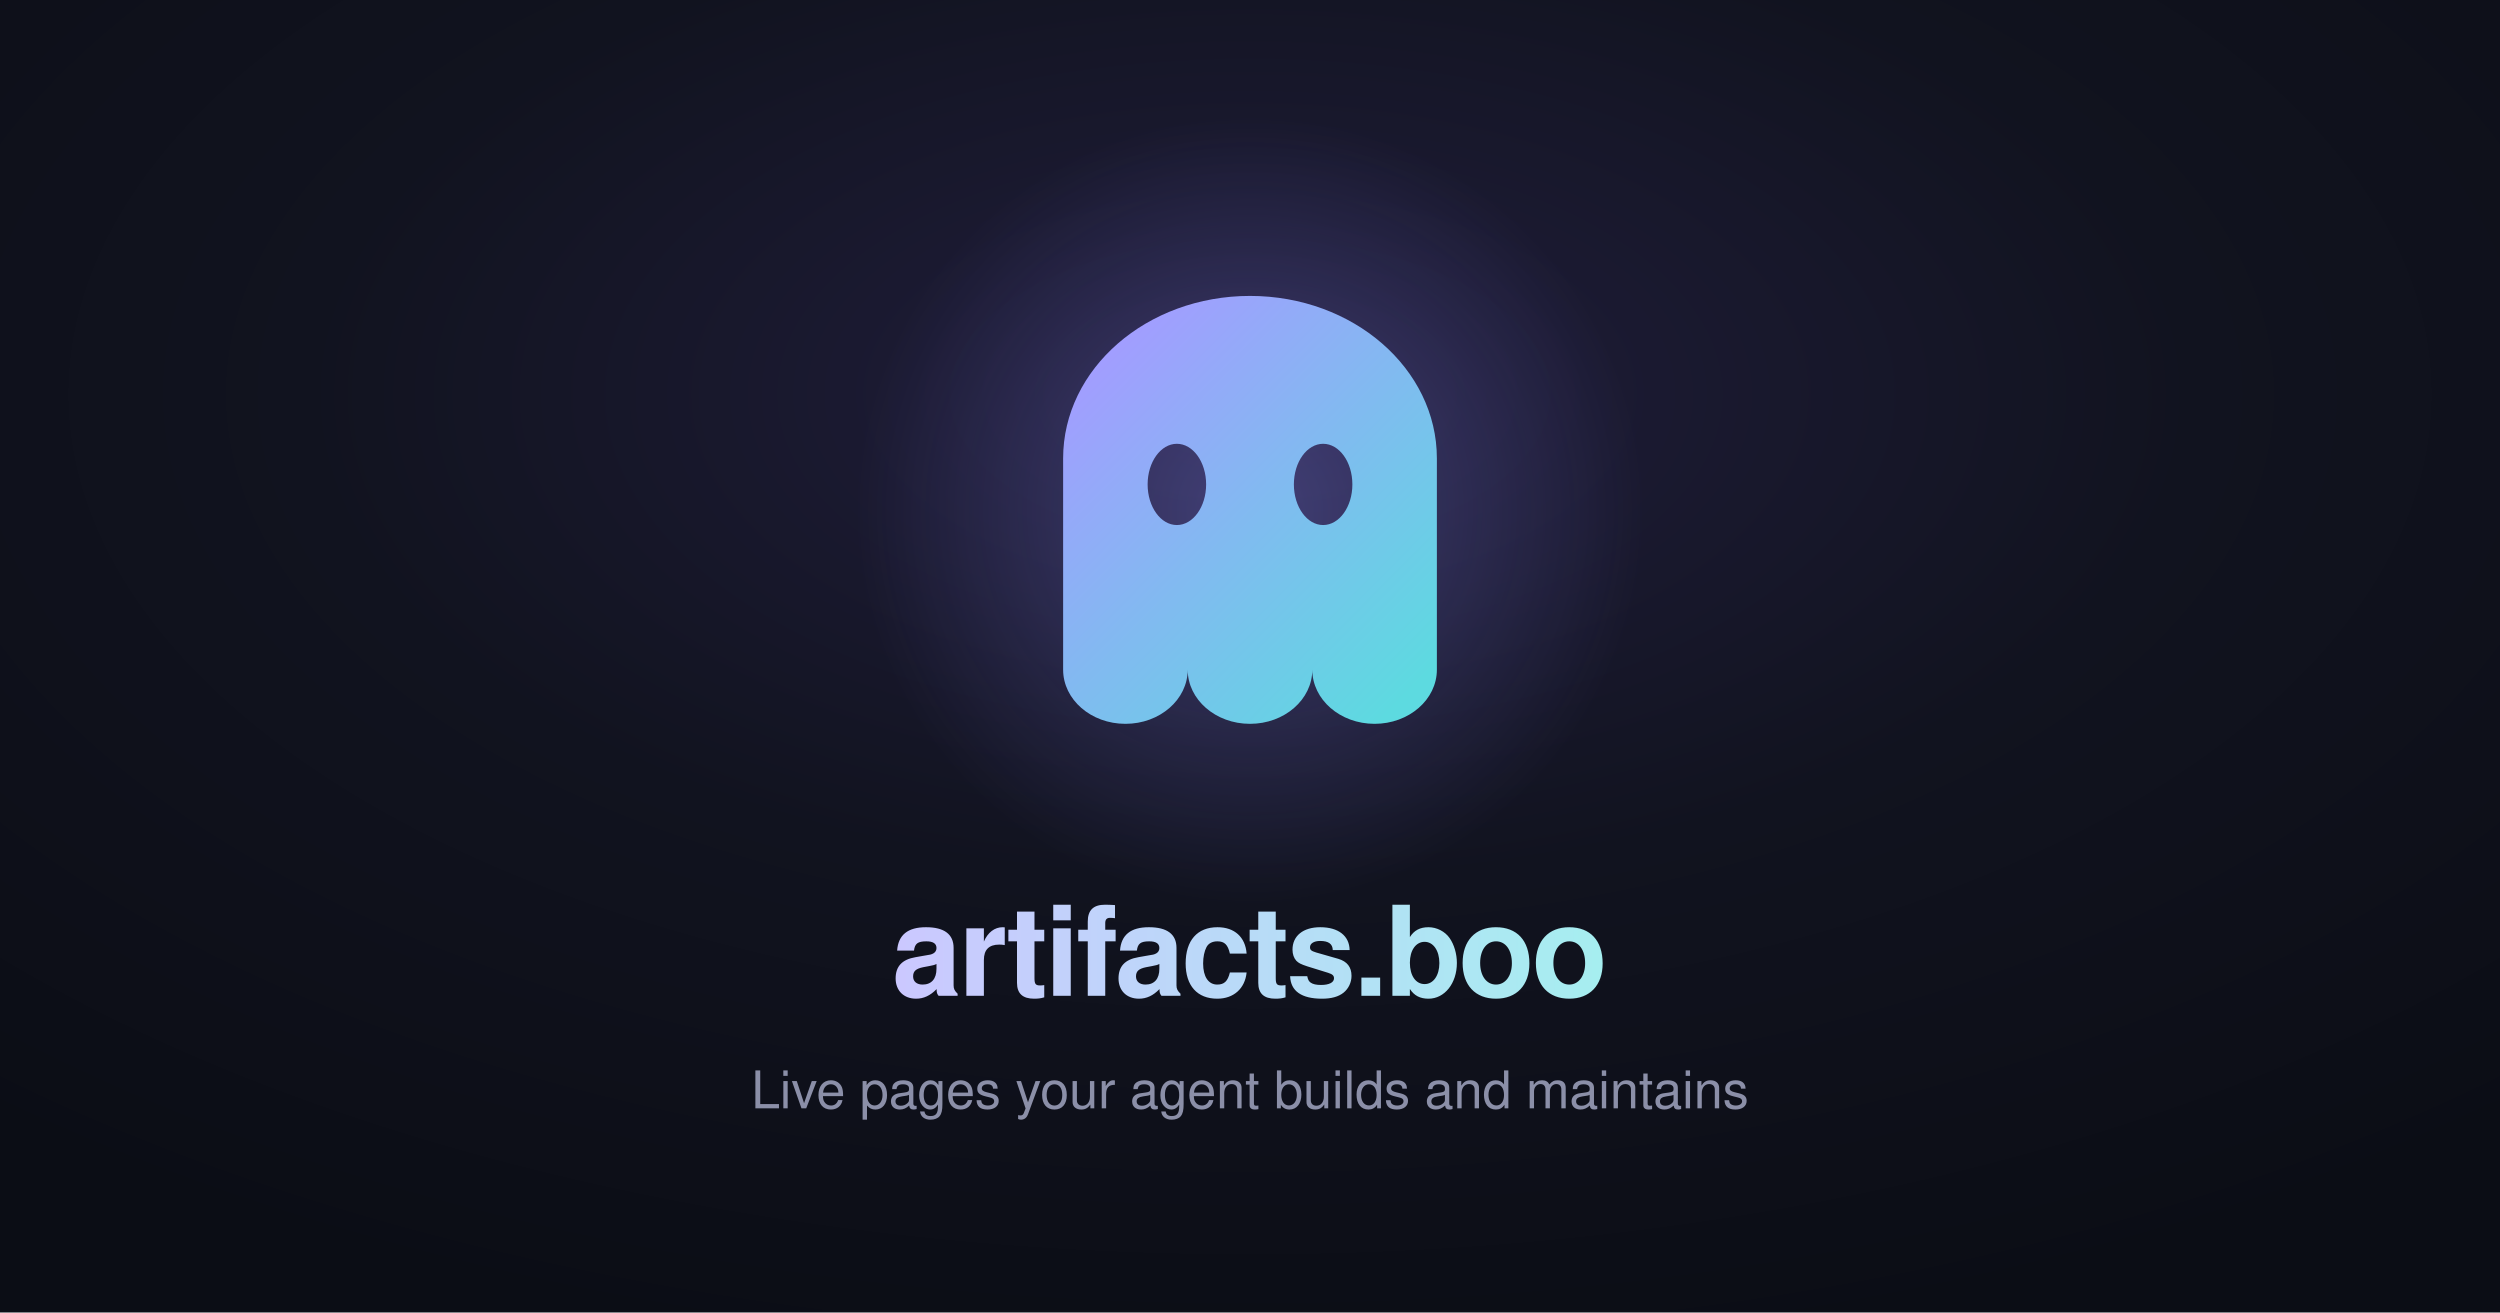
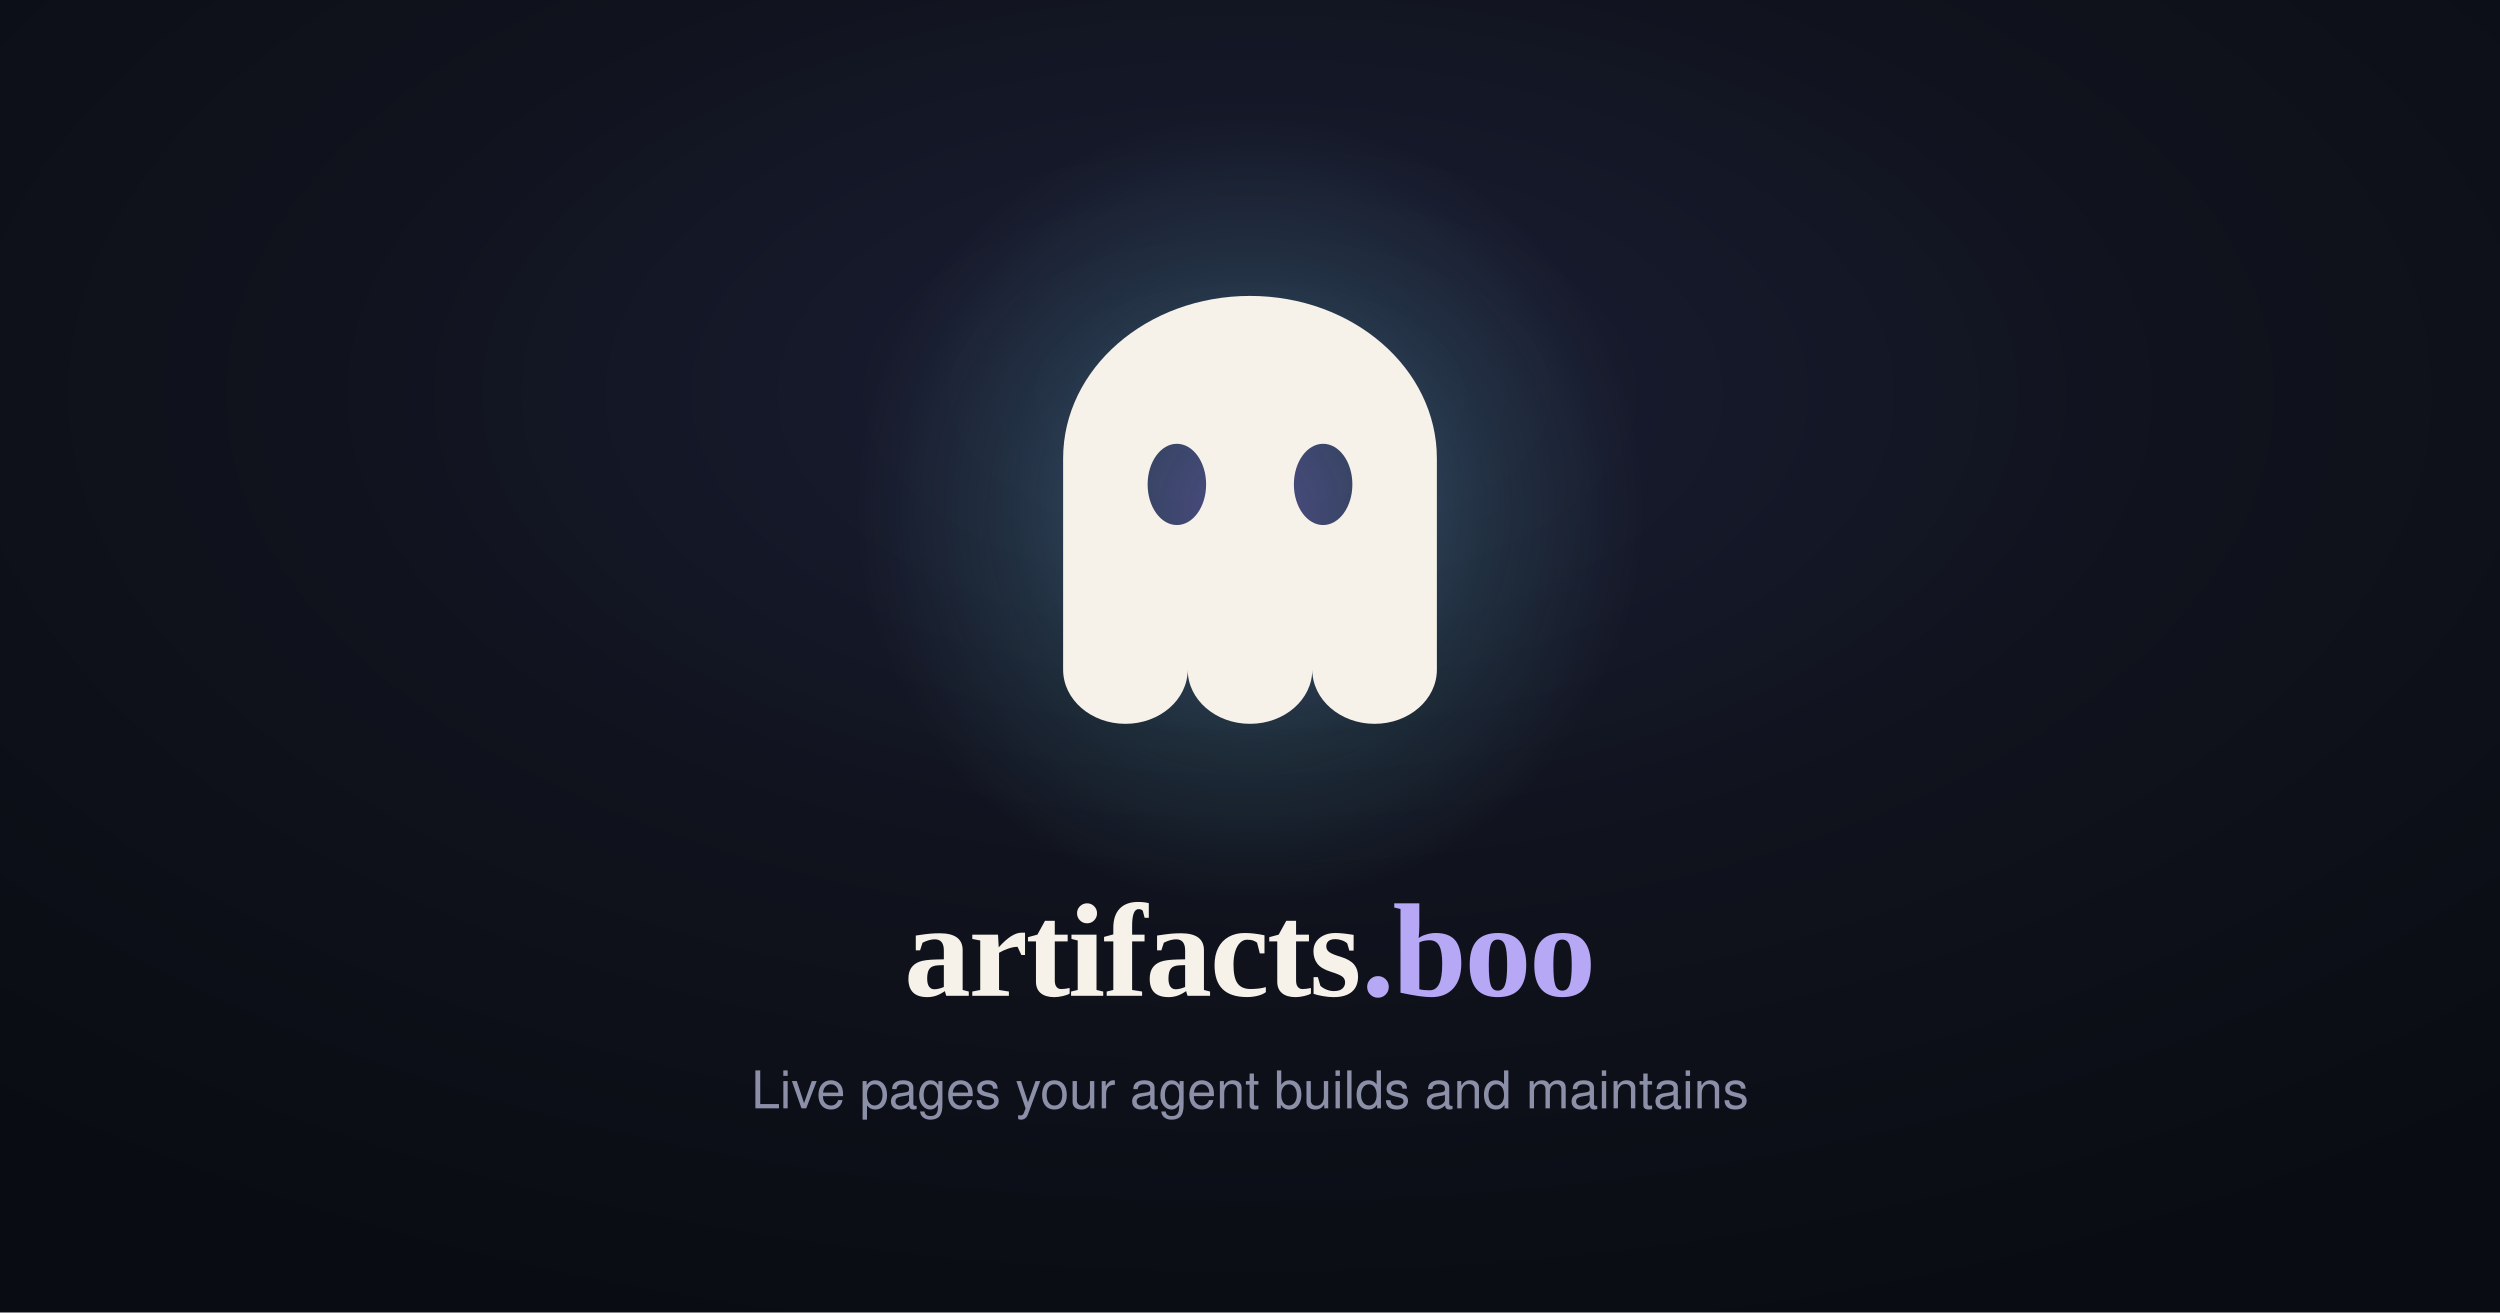
<svg xmlns="http://www.w3.org/2000/svg" width="1200" height="630" viewBox="0 0 1200 630">
  <defs>
    <radialGradient id="glow" cx="50%" cy="30%" r="75%">
-       <stop offset="0" stop-color="#211e3d" />
-       <stop offset="0.5" stop-color="#11131f" />
-       <stop offset="1" stop-color="#0b0d15" />
+       <stop offset="0" stop-color="#1b1e35" />
+       <stop offset="0.5" stop-color="#10131d" />
+       <stop offset="1" stop-color="#0a0c13" />
    </radialGradient>
-     <linearGradient id="signal" x1="0.15" y1="0.1" x2="0.9" y2="0.95">
-       <stop offset="0" stop-color="#a29dff" />
-       <stop offset="1" stop-color="#5ddae0" />
-     </linearGradient>
-     <linearGradient id="word" x1="0" y1="0" x2="1" y2="0">
-       <stop offset="0" stop-color="#cbc8ff" />
-       <stop offset="1" stop-color="#a6eef0" />
-     </linearGradient>
    <radialGradient id="halo" cx="50%" cy="50%" r="50%">
-       <stop offset="0" stop-color="#8f8cff" stop-opacity="0.32" />
-       <stop offset="1" stop-color="#8f8cff" stop-opacity="0" />
+       <stop offset="0" stop-color="#9d8cff" stop-opacity="0.42" />
+       <stop offset="0.6" stop-color="#6fd3dc" stop-opacity="0.12" />
+       <stop offset="1" stop-color="#6fd3dc" stop-opacity="0" />
    </radialGradient>
  </defs>
  <rect width="1200" height="630" fill="url(#glow)" />
  <circle cx="600" cy="245" r="190" fill="url(#halo)" />
-   <path fill="url(#signal)" fill-rule="evenodd" transform="translate(600 245) scale(0.78) translate(-256 -260)" d="M141 228A115 100 0 0 1 371 228V358A38.333 33.333 0 0 1 294.333 358A38.333 33.333 0 0 1 217.667 358A38.333 33.333 0 0 1 141 358Z M193 244a18 25 0 1 0 36 0a18 25 0 1 0 -36 0Z M283 244a18 25 0 1 0 36 0a18 25 0 1 0 -36 0Z" />
-   <text x="600" y="478" text-anchor="middle" font-family="Helvetica Neue, Helvetica, Arial, sans-serif" font-weight="700" font-size="60" letter-spacing="-1.5" fill="url(#word)">artifacts.boo</text>
+   <path fill="#f6f2ea" fill-rule="evenodd" transform="translate(600 245) scale(0.78) translate(-256 -260)" d="M141 228A115 100 0 0 1 371 228V358A38.333 33.333 0 0 1 294.333 358A38.333 33.333 0 0 1 217.667 358A38.333 33.333 0 0 1 141 358Z M193 244a18 25 0 1 0 36 0a18 25 0 1 0 -36 0Z M283 244a18 25 0 1 0 36 0a18 25 0 1 0 -36 0Z" />
+   <text x="600" y="478" text-anchor="middle" font-family="Georgia, 'Times New Roman', serif" font-weight="700" font-size="64" letter-spacing="-1" fill="#f6f2ea">artifacts<tspan fill="#b6a8f5">.boo</tspan>
+   </text>
  <text x="600" y="532" text-anchor="middle" font-family="Helvetica Neue, Helvetica, Arial, sans-serif" font-size="25" fill="#8b8fa8">Live pages your agent builds and maintains</text>
</svg>
